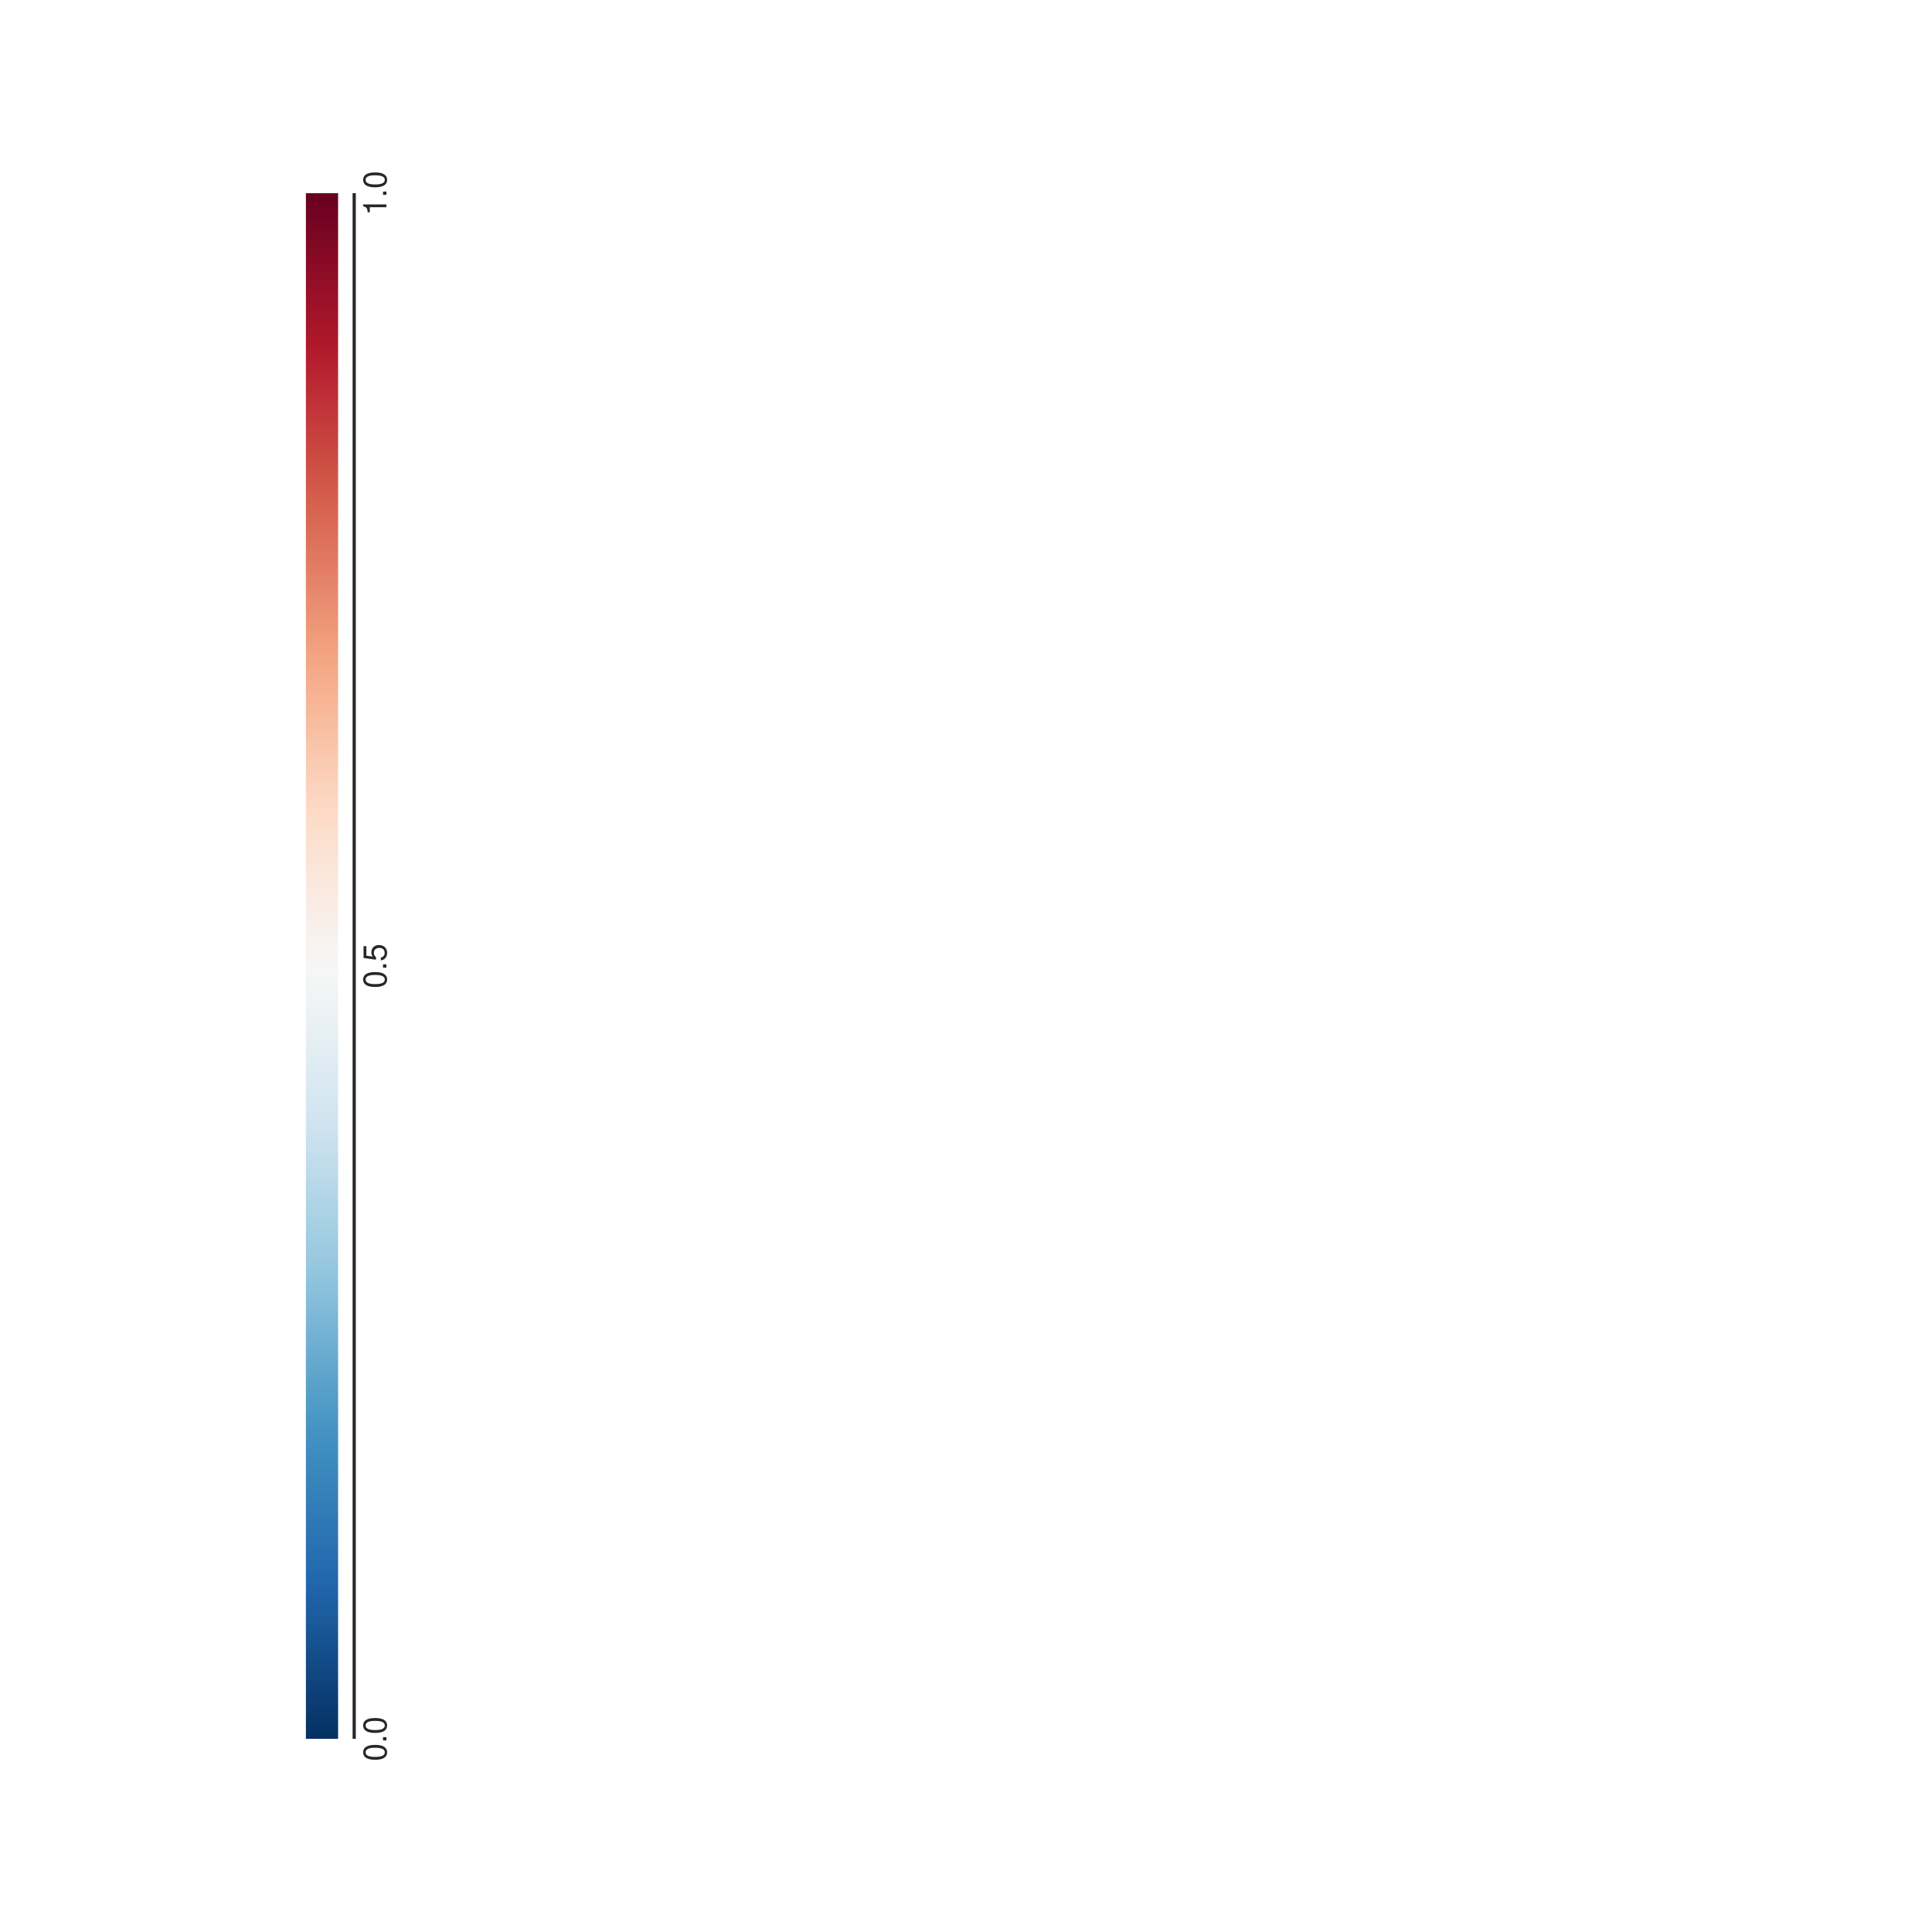
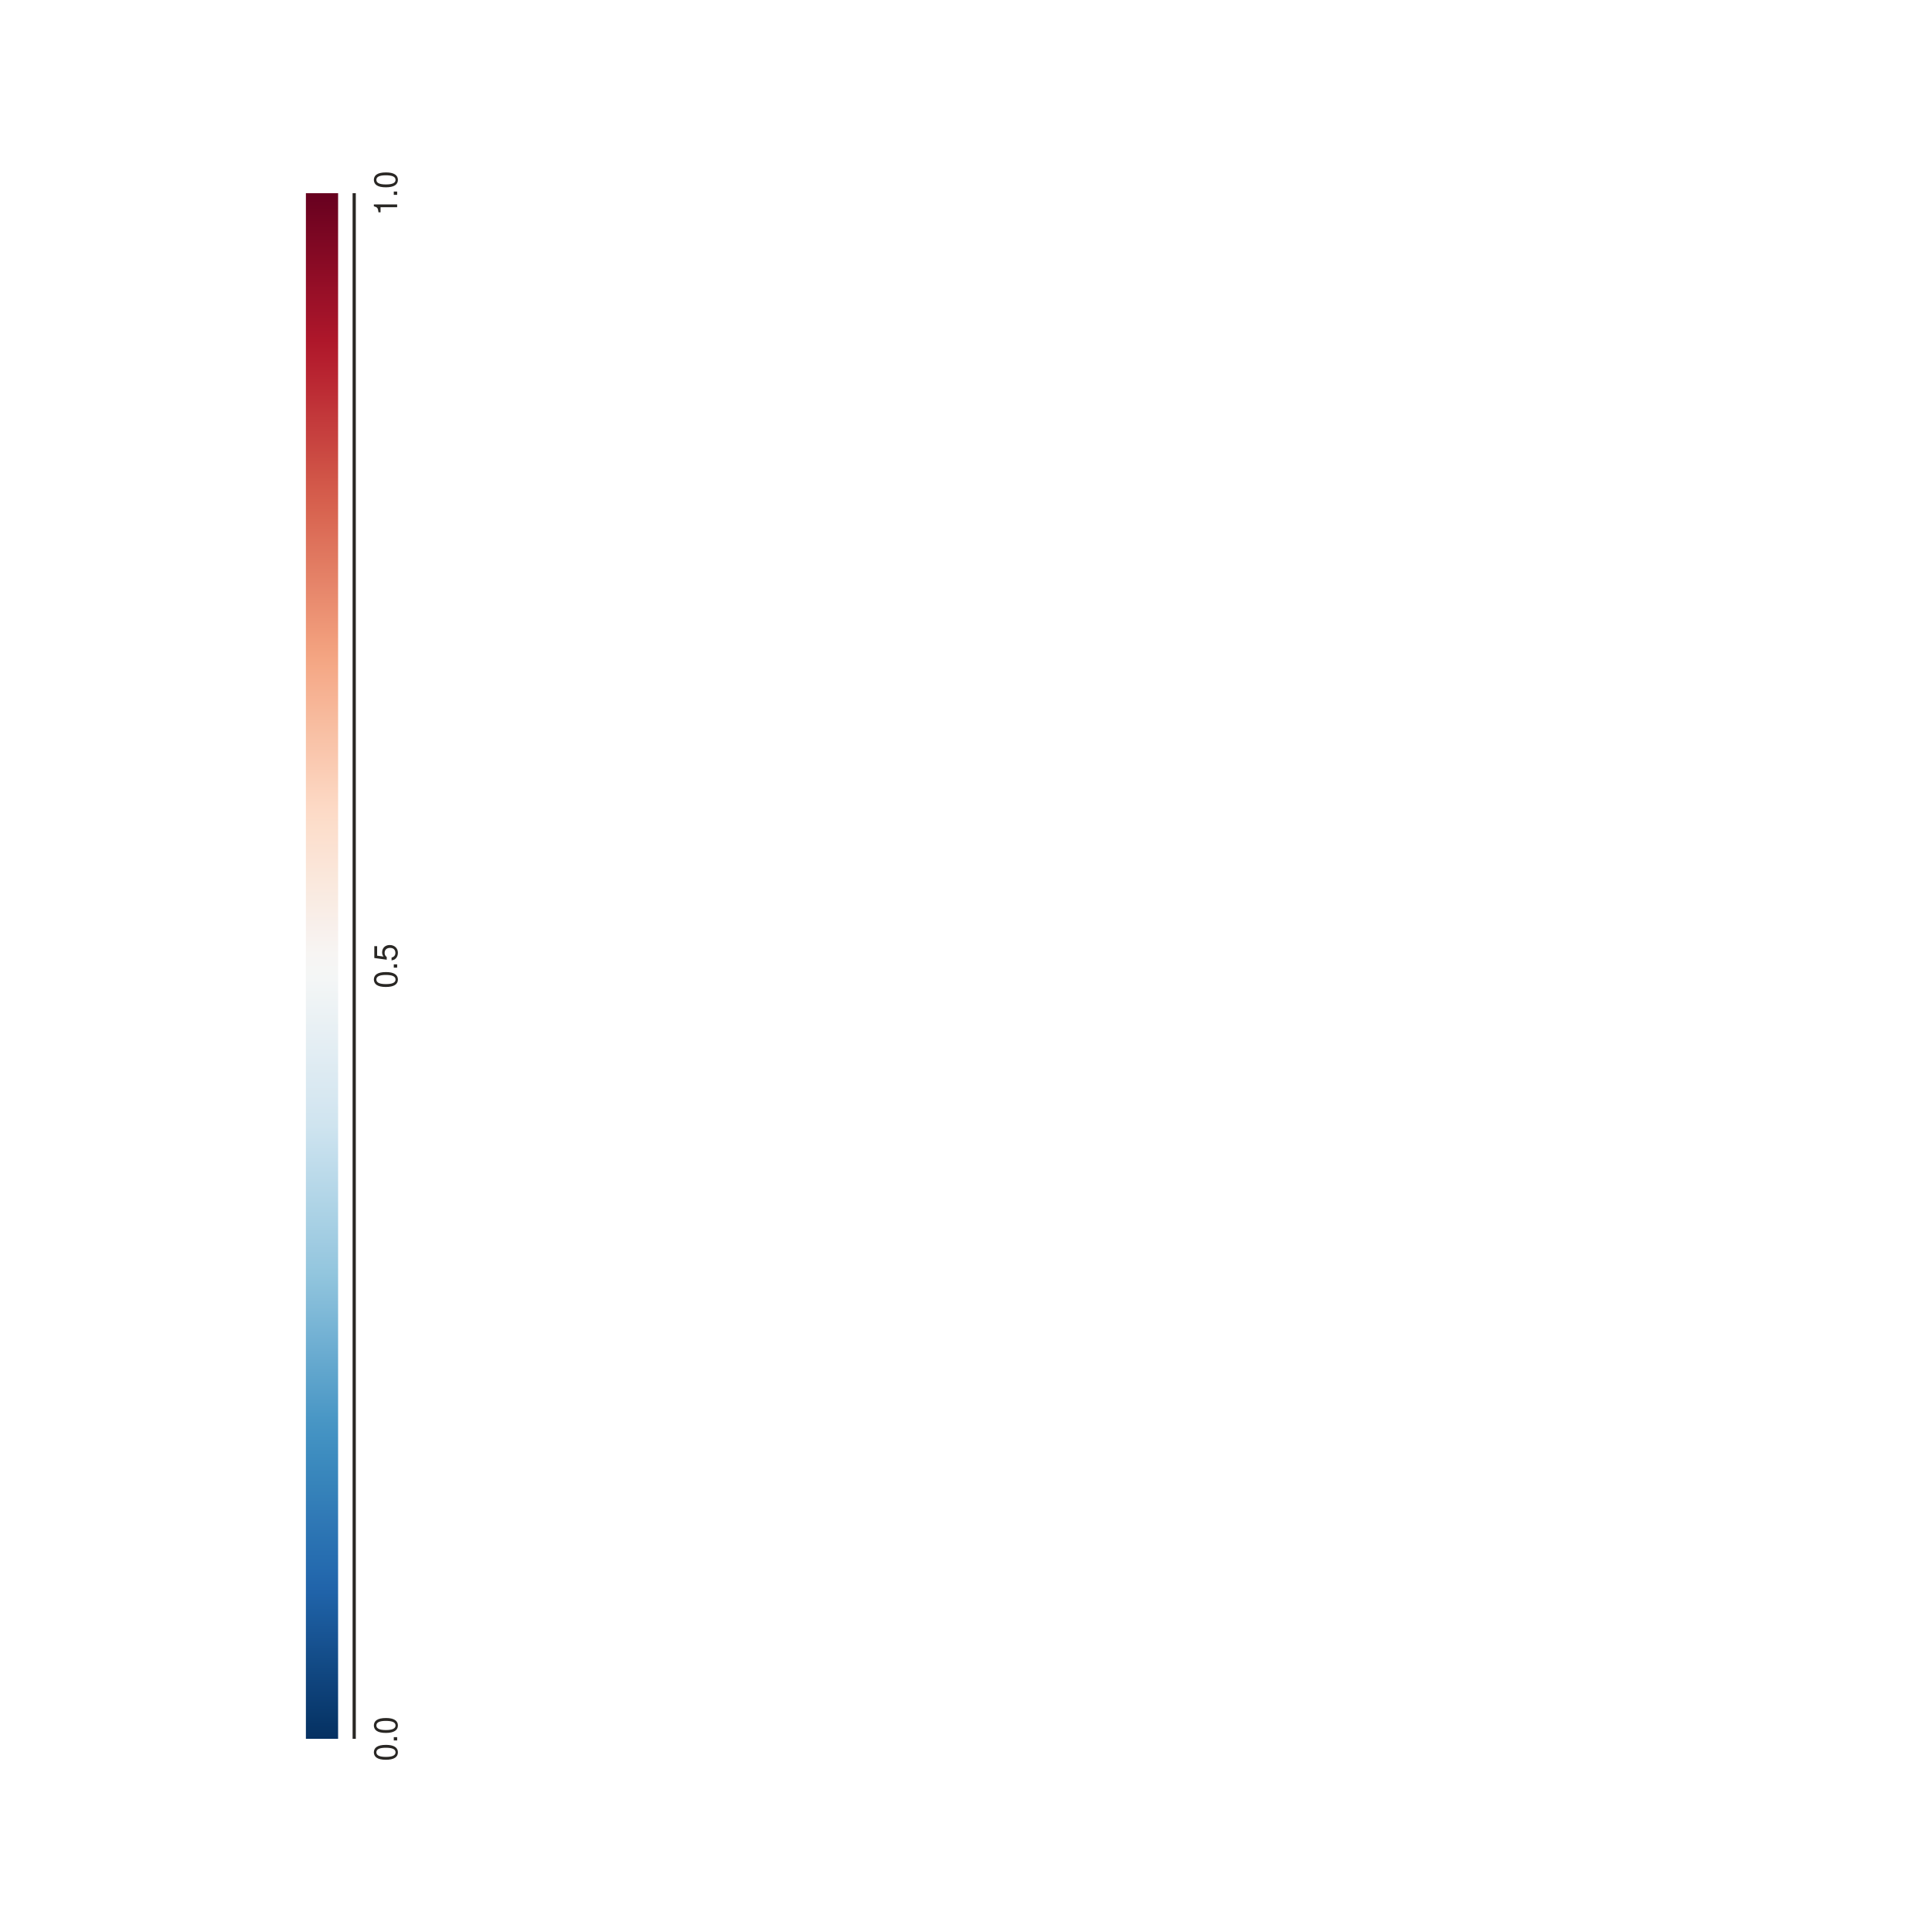
- <svg xmlns="http://www.w3.org/2000/svg" height="600px" id="t990b488ecea840ccaf2491439d5e2c93" preserveAspectRatio="xMidYMid meet" style="background-color:transparent;fill:rgb(16.1%,15.3%,14.1%);fill-opacity:1.0;font-family:Helvetica;font-size:12px;opacity:1.0;stroke:rgb(16.1%,15.3%,14.1%);stroke-opacity:1.0;stroke-width:1.0" viewBox="0 0 600 600" width="600px">
-   <g class="toyplot-axes-NumberLine" id="tcd94d933c43c4474bfc4f52924d33a6d">
+ <svg xmlns="http://www.w3.org/2000/svg" height="600px" id="t46c896b6e401462fa255f0a8b5ac7478" preserveAspectRatio="xMidYMid meet" style="background-color:transparent;fill:rgb(16.1%,15.3%,14.1%);fill-opacity:1.0;font-family:Helvetica;font-size:12px;opacity:1.0;stroke:rgb(16.1%,15.3%,14.1%);stroke-opacity:1.0;stroke-width:1.0" viewBox="0 0 600 600" width="600px">
+   <g class="toyplot-axes-NumberLine" id="t12417d9d887f47368362c971fe7f1301">
    <g class="toyplot-coordinate-events">
-       <g class="toyplot-color-Map" id="t0656d025c2684adf92b0b42a96ce4dea" transform="translate(100.0,540.0) rotate(-90.0) translate(0,-0.0)">
+       <g class="toyplot-color-Map" id="t1c067d57399d4f4a90f250157be5a5ed" transform="translate(100.0,540.0) rotate(-90.0) translate(0,-0.0)">
        <defs>
-           <linearGradient gradientUnits="userSpaceOnUse" id="ta415130735a34e4b8111c9b71c96aac7" x1="0.0" x2="480.0" y1="0" y2="0">
+           <linearGradient gradientUnits="userSpaceOnUse" id="ta23f45f7a6244a9d86dc3893fbc23b65" x1="0.0" x2="480.0" y1="0" y2="0">
            <stop offset="0.0" stop-color="rgb(1.96%,18.8%,38%)" stop-opacity="1.0" />
            <stop offset="0.016" stop-color="rgb(3.7%,22.2%,42.7%)" stop-opacity="1.0" />
            <stop offset="0.032" stop-color="rgb(5.45%,25.5%,47.4%)" stop-opacity="1.0" />
            <stop offset="0.048" stop-color="rgb(7.19%,28.9%,52%)" stop-opacity="1.0" />
            <stop offset="0.063" stop-color="rgb(8.93%,32.3%,56.7%)" stop-opacity="1.0" />
            <stop offset="0.079" stop-color="rgb(10.7%,35.6%,61.4%)" stop-opacity="1.0" />
            <stop offset="0.095" stop-color="rgb(12.4%,39%,66.1%)" stop-opacity="1.0" />
            <stop offset="0.111" stop-color="rgb(14.4%,42%,68.5%)" stop-opacity="1.0" />
            <stop offset="0.127" stop-color="rgb(16.5%,44.8%,69.9%)" stop-opacity="1.0" />
            <stop offset="0.143" stop-color="rgb(18.7%,47.6%,71.3%)" stop-opacity="1.0" />
            <stop offset="0.159" stop-color="rgb(20.8%,50.4%,72.7%)" stop-opacity="1.0" />
            <stop offset="0.175" stop-color="rgb(22.9%,53.2%,74.2%)" stop-opacity="1.0" />
            <stop offset="0.19" stop-color="rgb(25%,56%,75.6%)" stop-opacity="1.0" />
            <stop offset="0.206" stop-color="rgb(28.2%,58.9%,77.1%)" stop-opacity="1.0" />
            <stop offset="0.222" stop-color="rgb(33.2%,62%,78.8%)" stop-opacity="1.0" />
            <stop offset="0.238" stop-color="rgb(38.1%,65.1%,80.5%)" stop-opacity="1.0" />
            <stop offset="0.254" stop-color="rgb(43%,68.2%,82.2%)" stop-opacity="1.0" />
            <stop offset="0.27" stop-color="rgb(47.9%,71.3%,83.9%)" stop-opacity="1.0" />
            <stop offset="0.286" stop-color="rgb(52.8%,74.5%,85.5%)" stop-opacity="1.0" />
            <stop offset="0.302" stop-color="rgb(57.6%,77.5%,87.2%)" stop-opacity="1.0" />
            <stop offset="0.317" stop-color="rgb(61.6%,79.4%,88.3%)" stop-opacity="1.0" />
            <stop offset="0.333" stop-color="rgb(65.5%,81.4%,89.4%)" stop-opacity="1.0" />
            <stop offset="0.349" stop-color="rgb(69.4%,83.4%,90.5%)" stop-opacity="1.0" />
            <stop offset="0.365" stop-color="rgb(73.3%,85.4%,91.7%)" stop-opacity="1.0" />
            <stop offset="0.381" stop-color="rgb(77.3%,87.4%,92.8%)" stop-opacity="1.0" />
            <stop offset="0.397" stop-color="rgb(81.2%,89.4%,93.9%)" stop-opacity="1.0" />
            <stop offset="0.413" stop-color="rgb(83.9%,90.7%,94.5%)" stop-opacity="1.0" />
            <stop offset="0.429" stop-color="rgb(86.2%,91.8%,94.9%)" stop-opacity="1.0" />
            <stop offset="0.444" stop-color="rgb(88.6%,92.9%,95.3%)" stop-opacity="1.0" />
            <stop offset="0.46" stop-color="rgb(90.9%,94.1%,95.8%)" stop-opacity="1.0" />
            <stop offset="0.476" stop-color="rgb(93.3%,95.2%,96.2%)" stop-opacity="1.0" />
            <stop offset="0.492" stop-color="rgb(95.7%,96.3%,96.6%)" stop-opacity="1.0" />
            <stop offset="0.508" stop-color="rgb(97%,96%,95.4%)" stop-opacity="1.0" />
            <stop offset="0.524" stop-color="rgb(97.4%,94.2%,92.4%)" stop-opacity="1.0" />
            <stop offset="0.54" stop-color="rgb(97.8%,92.5%,89.4%)" stop-opacity="1.0" />
            <stop offset="0.556" stop-color="rgb(98.2%,90.8%,86.4%)" stop-opacity="1.0" />
            <stop offset="0.571" stop-color="rgb(98.5%,89%,83.4%)" stop-opacity="1.0" />
            <stop offset="0.587" stop-color="rgb(98.9%,87.3%,80.4%)" stop-opacity="1.0" />
            <stop offset="0.603" stop-color="rgb(99.1%,85.2%,77.2%)" stop-opacity="1.0" />
            <stop offset="0.619" stop-color="rgb(98.5%,81.8%,72.9%)" stop-opacity="1.0" />
            <stop offset="0.635" stop-color="rgb(98%,78.5%,68.6%)" stop-opacity="1.0" />
            <stop offset="0.651" stop-color="rgb(97.4%,75.1%,64.3%)" stop-opacity="1.0" />
            <stop offset="0.667" stop-color="rgb(96.9%,71.8%,60%)" stop-opacity="1.0" />
            <stop offset="0.683" stop-color="rgb(96.3%,68.4%,55.7%)" stop-opacity="1.0" />
            <stop offset="0.698" stop-color="rgb(95.7%,65%,51.4%)" stop-opacity="1.0" />
            <stop offset="0.714" stop-color="rgb(94%,60.8%,48%)" stop-opacity="1.0" />
            <stop offset="0.73" stop-color="rgb(92.1%,56.5%,44.7%)" stop-opacity="1.0" />
            <stop offset="0.746" stop-color="rgb(90.3%,52.3%,41.4%)" stop-opacity="1.0" />
            <stop offset="0.762" stop-color="rgb(88.4%,48%,38.1%)" stop-opacity="1.0" />
            <stop offset="0.778" stop-color="rgb(86.5%,43.7%,34.8%)" stop-opacity="1.0" />
            <stop offset="0.794" stop-color="rgb(84.7%,39.4%,31.5%)" stop-opacity="1.0" />
            <stop offset="0.81" stop-color="rgb(82.6%,35%,28.9%)" stop-opacity="1.0" />
            <stop offset="0.825" stop-color="rgb(80.3%,30.5%,26.8%)" stop-opacity="1.0" />
            <stop offset="0.841" stop-color="rgb(78.1%,26%,24.7%)" stop-opacity="1.0" />
            <stop offset="0.857" stop-color="rgb(75.9%,21.5%,22.6%)" stop-opacity="1.0" />
            <stop offset="0.873" stop-color="rgb(73.6%,17%,20.5%)" stop-opacity="1.0" />
            <stop offset="0.889" stop-color="rgb(71.4%,12.5%,18.3%)" stop-opacity="1.0" />
            <stop offset="0.905" stop-color="rgb(68.4%,8.96%,16.6%)" stop-opacity="1.0" />
            <stop offset="0.921" stop-color="rgb(63.7%,7.47%,15.9%)" stop-opacity="1.0" />
            <stop offset="0.937" stop-color="rgb(59.1%,5.98%,15.1%)" stop-opacity="1.0" />
            <stop offset="0.952" stop-color="rgb(54.4%,4.48%,14.4%)" stop-opacity="1.0" />
            <stop offset="0.968" stop-color="rgb(49.7%,2.99%,13.7%)" stop-opacity="1.0" />
            <stop offset="0.984" stop-color="rgb(45.1%,1.49%,12.9%)" stop-opacity="1.0" />
            <stop offset="1.0" stop-color="rgb(40.4%,0%,12.2%)" stop-opacity="1.0" />
          </linearGradient>
        </defs>
-         <rect height="10" style="fill:url(#ta415130735a34e4b8111c9b71c96aac7);stroke:none;stroke-width:1.0" width="480.0" x="0.0" y="-5.0" />
+         <rect height="10" style="fill:url(#ta23f45f7a6244a9d86dc3893fbc23b65);stroke:none;stroke-width:1.0" width="480.0" x="0.0" y="-5.0" />
      </g>
    </g>
-     <g class="toyplot-axes-Axis" id="t3665898186b54776aad8d3a49e8df236" transform="translate(100.0,540.0) rotate(-90.0) translate(0,10.0)">
+     <g class="toyplot-axes-Axis" id="tdfc17cbdfa524d42b8e0f00cbc14194e" transform="translate(100.0,540.0) rotate(-90.0) translate(0,10.0)">
      <line style="" x1="0" x2="480.0" y1="0" y2="0" />
      <g>
-         <text style="alignment-baseline:middle;baseline-shift:-100%;font-size:10px;font-weight:normal;stroke:none;text-anchor:middle" transform="translate(0.0,0) rotate(0)" x="0" y="0">0.0</text>
-         <text style="alignment-baseline:middle;baseline-shift:-100%;font-size:10px;font-weight:normal;stroke:none;text-anchor:middle" transform="translate(240.0,0) rotate(0)" x="0" y="0">0.5</text>
-         <text style="alignment-baseline:middle;baseline-shift:-100%;font-size:10px;font-weight:normal;stroke:none;text-anchor:middle" transform="translate(480.0,0) rotate(0)" x="0" y="0">1.0</text>
+         <text style="dominant-baseline:middle;font-size:10px;font-weight:normal;stroke:none;text-anchor:middle" transform="translate(0.0,0)translate(0,10.0)">
+           <tspan dominant-baseline="inherit">0.0</tspan>
+         </text>
+         <text style="dominant-baseline:middle;font-size:10px;font-weight:normal;stroke:none;text-anchor:middle" transform="translate(240.0,0)translate(0,10.0)">
+           <tspan dominant-baseline="inherit">0.5</tspan>
+         </text>
+         <text style="dominant-baseline:middle;font-size:10px;font-weight:normal;stroke:none;text-anchor:middle" transform="translate(480.0,0)translate(0,10.0)">
+           <tspan dominant-baseline="inherit">1.0</tspan>
+         </text>
      </g>
    </g>
  </g>
</svg>
